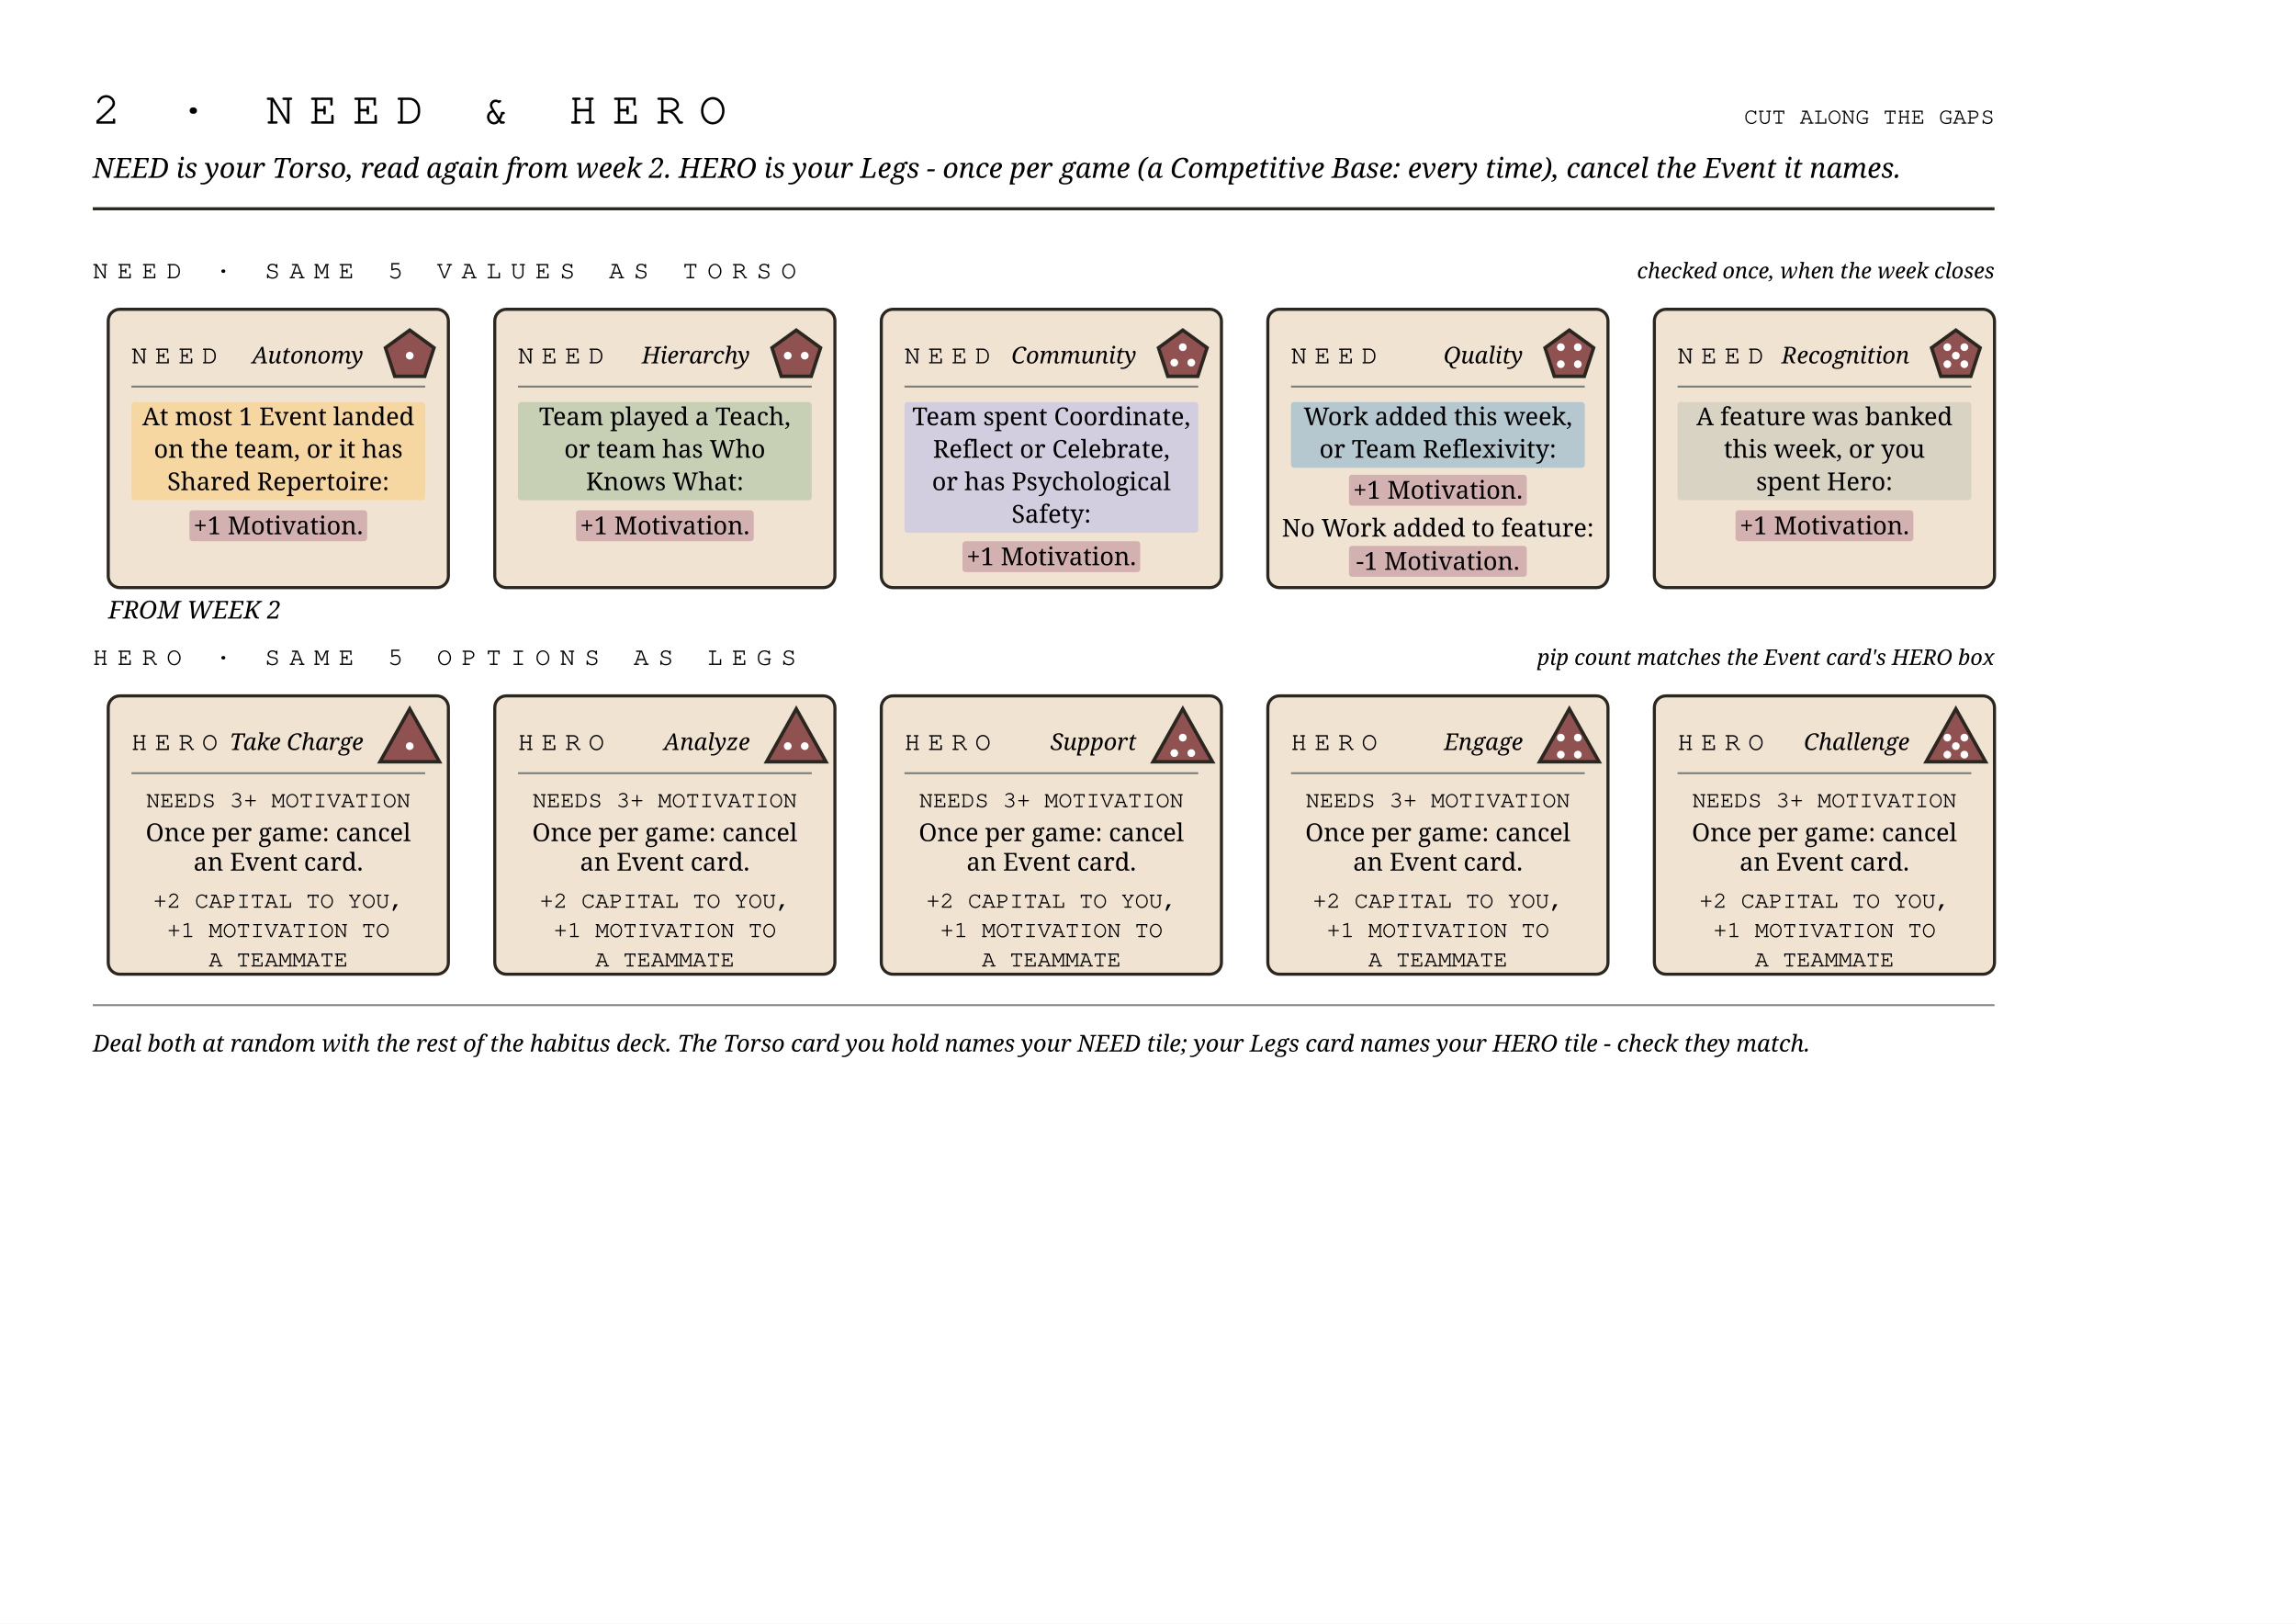
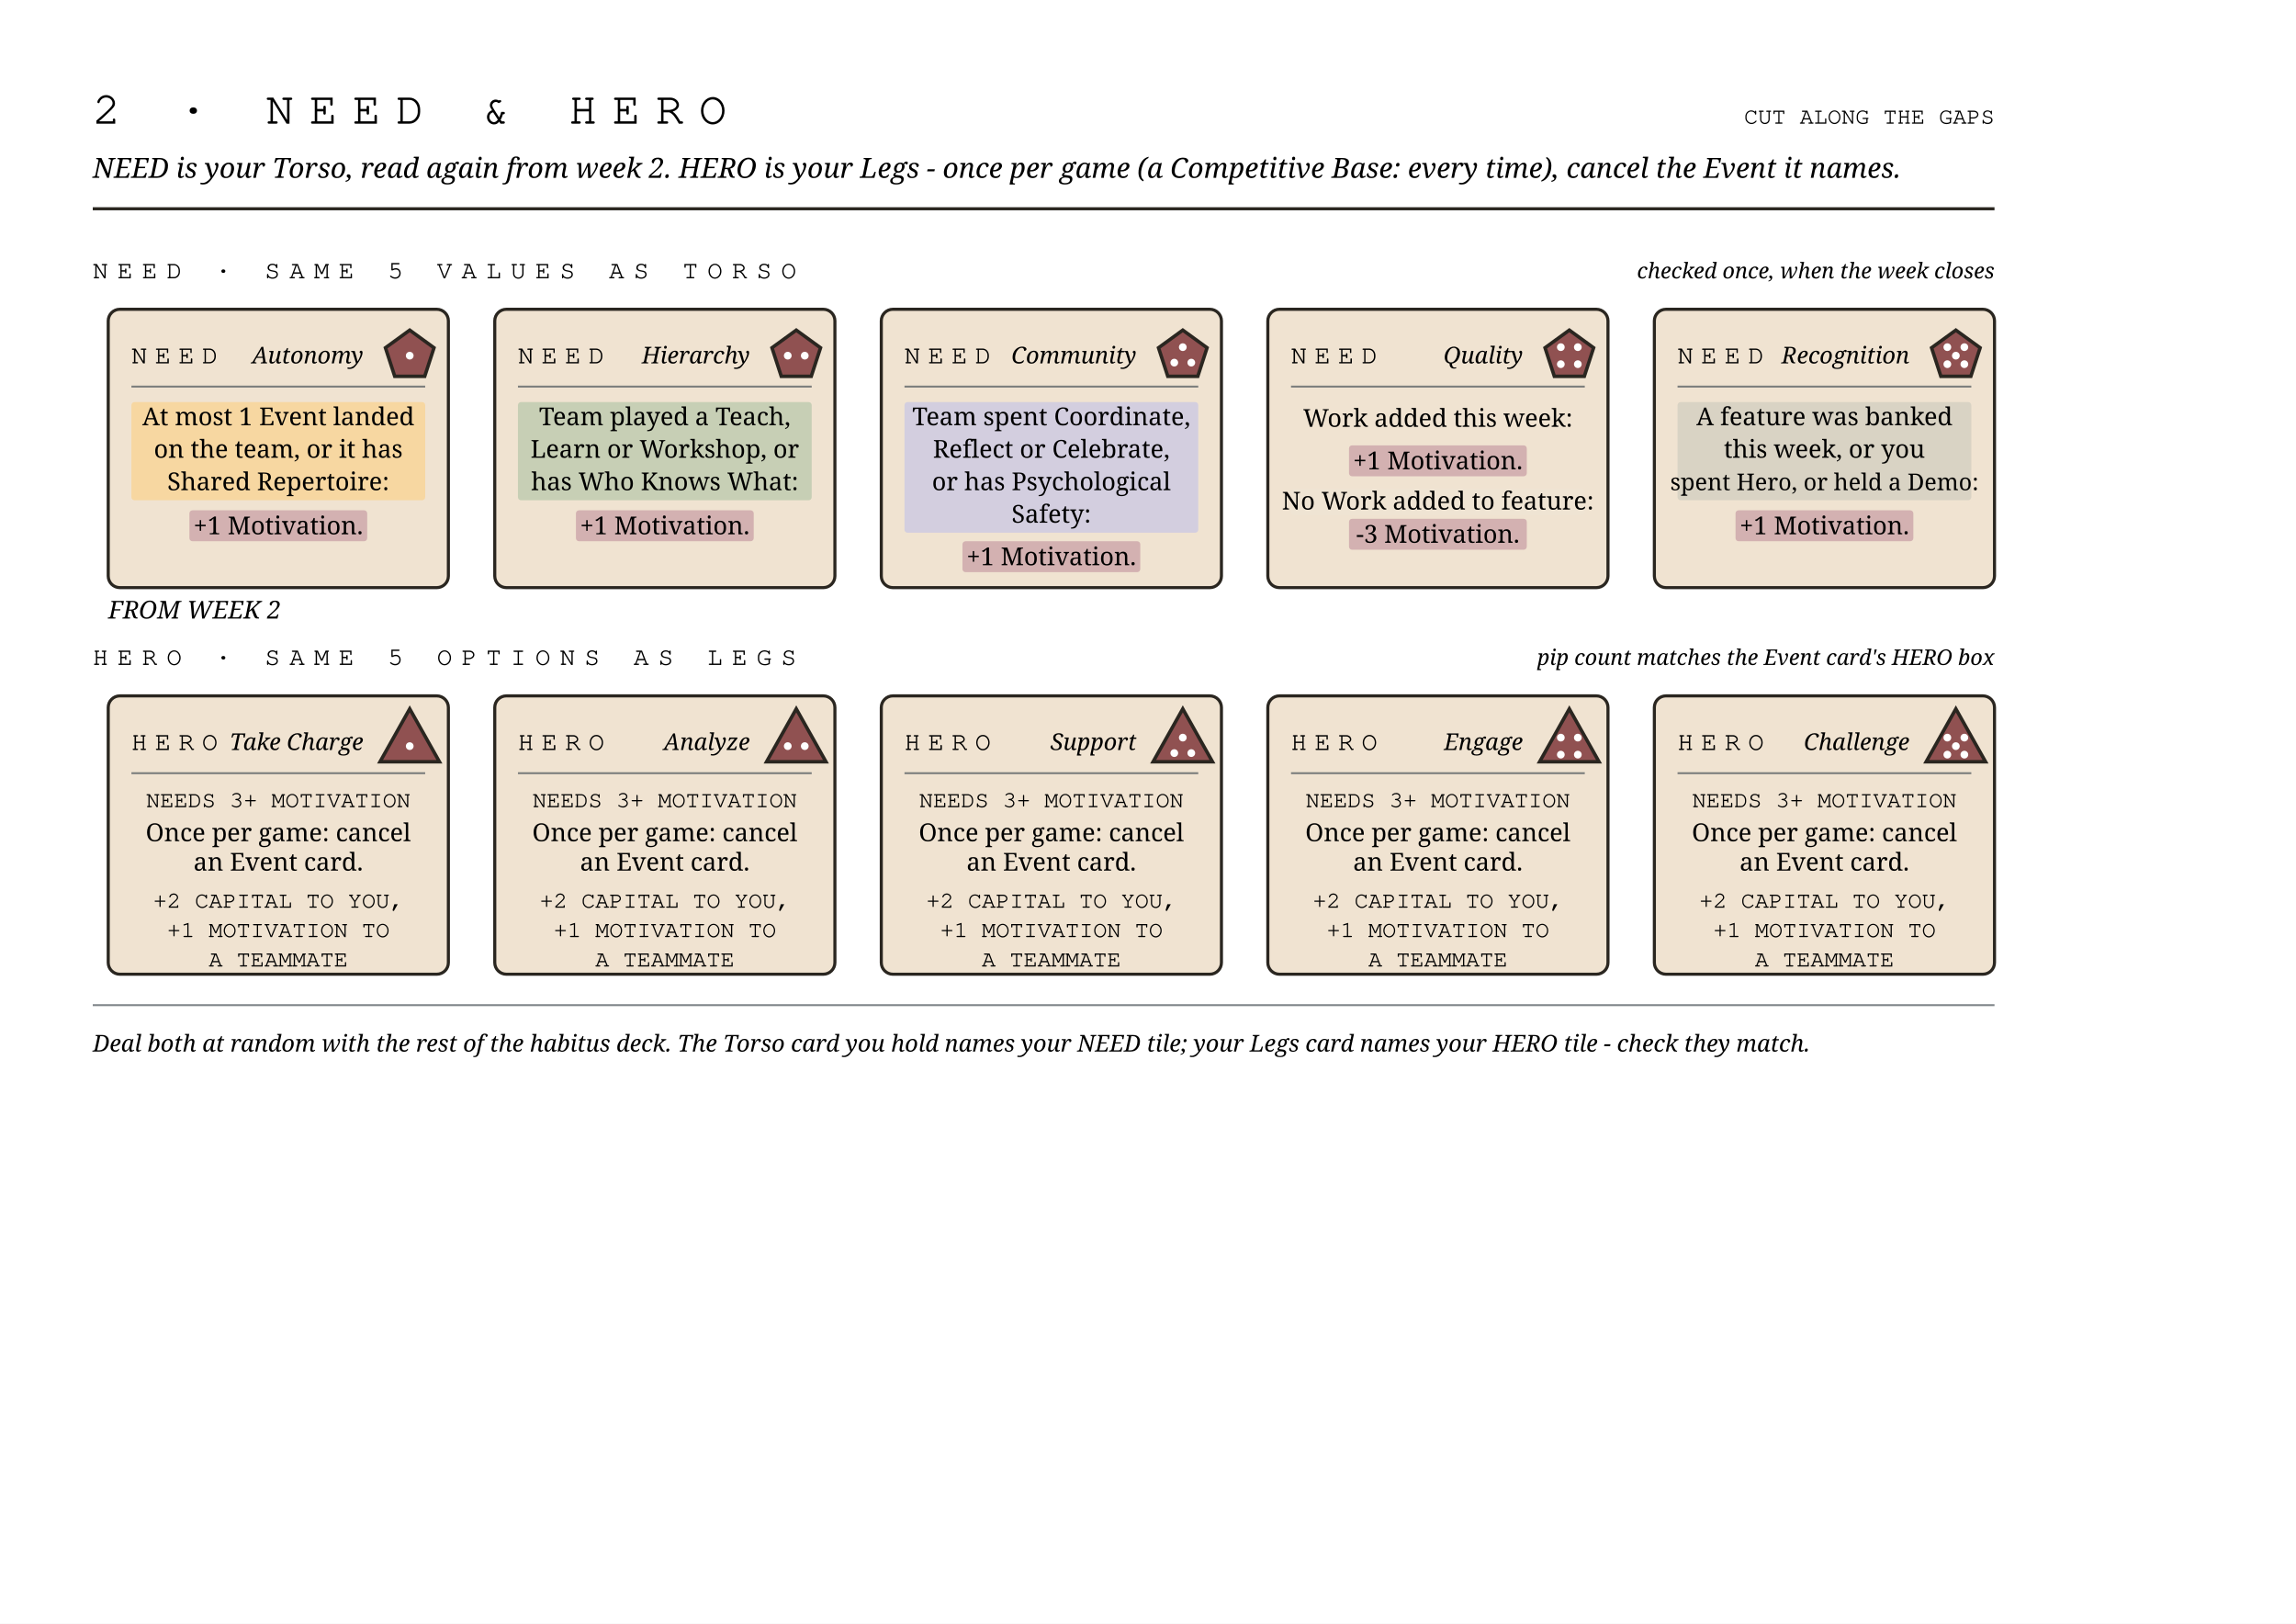
<svg xmlns="http://www.w3.org/2000/svg" width="297mm" height="210mm" viewBox="0 0 297 210">
  <style>
  .serif { font-family:"EB Garamond",Garamond,Georgia,serif; fill:#000000; }
  .mono  { font-family:"IBM Plex Mono","Courier Prime",Courier,monospace; fill:#000000; }
  .cut   { fill:#F0E3D1; stroke:#2A2620; stroke-width:.4; }
  .hair  { stroke:#4A5259; stroke-width:.25; fill:none; opacity:.7; }
  .rl    { font-size:3.3px; letter-spacing:1.2px; }
  .ic    { fill:#F2EDE0; stroke:#2A2620; stroke-width:.45; }
  .pip   { fill:#FFFFFF; stroke:none; }
</style>
  <defs>
    <g id="sh-torso">
      <polygon points="0,-3.3 3.14,-1.02 1.94,2.67 -1.94,2.67 -3.14,-1.02" class="ic" />
    </g>
    <g id="sh-torso-red">
      <polygon points="0,-3.3 3.14,-1.02 1.94,2.67 -1.94,2.67 -3.14,-1.02" fill="#905151" stroke="#2A2620" stroke-width=".45" />
    </g>
    <g id="sh-legs-red">
      <polygon points="0,-4.32 3.84,2.52 -3.84,2.52" fill="#905151" stroke="#2A2620" stroke-width=".45" />
    </g>
    <g id="p1">
      <circle cx="0" cy="0" r=".5" class="pip" />
    </g>
    <g id="p2">
      <circle cx="-1.1" cy="0" r=".5" class="pip" />
      <circle cx="1.1" cy="0" r=".5" class="pip" />
    </g>
    <g id="p3">
      <circle cx="0" cy="-1.1" r=".5" class="pip" />
      <circle cx="-1.1" cy="0.9" r=".5" class="pip" />
      <circle cx="1.1" cy="0.9" r=".5" class="pip" />
    </g>
    <g id="p4">
      <circle cx="-1.1" cy="-1.1" r=".5" class="pip" />
      <circle cx="1.1" cy="-1.1" r=".5" class="pip" />
      <circle cx="-1.1" cy="1.1" r=".5" class="pip" />
      <circle cx="1.1" cy="1.1" r=".5" class="pip" />
    </g>
    <g id="p5">
      <circle cx="-1.1" cy="-1.1" r=".5" class="pip" />
      <circle cx="1.1" cy="-1.1" r=".5" class="pip" />
      <circle cx="0" cy="0" r=".5" class="pip" />
      <circle cx="-1.1" cy="1.1" r=".5" class="pip" />
      <circle cx="1.1" cy="1.1" r=".5" class="pip" />
    </g>
  </defs>
  <rect width="297" height="210" fill="#FFFFFF" />
  <text x="12" y="16" class="mono" font-size="6" letter-spacing="2">2 · NEED &amp; HERO</text>
  <text x="12" y="23" class="serif" font-size="3.6" font-style="italic">NEED is your Torso, read again from week 2. HERO is your Legs - once per game (a Competitive Base: every time), cancel the Event it names.</text>
  <text x="258" y="16" class="mono" font-size="3" text-anchor="end">CUT ALONG THE GAPS</text>
  <line x1="12" y1="27" x2="258" y2="27" stroke="#2A2620" stroke-width=".4" />
  <text x="12" y="36" class="mono rl">NEED · SAME 5 VALUES AS TORSO</text>
  <text x="258" y="36" class="serif" font-size="2.8" text-anchor="end" font-style="italic">checked once, when the week closes</text>
  <g>
    <rect x="14" y="40" width="44" height="36" rx="1.5" class="cut" />
    <use href="#sh-torso-red" x="53" y="46" />
    <use href="#p1" x="53" y="46" />
    <text x="17" y="47" class="mono" font-size="3.4" letter-spacing="1">NEED</text>
    <text x="47" y="47" class="serif" font-size="3" font-style="italic" text-anchor="end">Autonomy</text>
    <line x1="17" y1="50" x2="55" y2="50" class="hair" />
    <rect x="17" y="52" width="38" height="12.7" rx=".4" fill="#F7D7A1" />
    <text x="36" y="55" class="serif" font-size="3.2" text-anchor="middle">At most 1 Event landed</text>
    <text x="36" y="59.2" class="serif" font-size="3.2" text-anchor="middle">on the team, or it has</text>
    <text x="36" y="63.4" class="serif" font-size="3.2" text-anchor="middle">Shared Repertoire:</text>
    <rect x="24.5" y="66" width="23" height="4" rx=".4" fill="#D3B1B1" />
    <text x="36" y="69.1" class="serif" font-size="3.2" text-anchor="middle">+1 Motivation.</text>
    <rect x="64" y="40" width="44" height="36" rx="1.5" class="cut" />
    <use href="#sh-torso-red" x="103" y="46" />
    <use href="#p2" x="103" y="46" />
    <text x="67" y="47" class="mono" font-size="3.4" letter-spacing="1">NEED</text>
    <text x="97" y="47" class="serif" font-size="3" font-style="italic" text-anchor="end">Hierarchy</text>
    <line x1="67" y1="50" x2="105" y2="50" class="hair" />
    <rect x="67" y="52" width="38" height="12.7" rx=".4" fill="#C7CFB5" />
    <text x="86" y="55" class="serif" font-size="3.2" text-anchor="middle">Team played a Teach,</text>
-     <text x="86" y="59.2" class="serif" font-size="3.2" text-anchor="middle">or team has Who</text>
-     <text x="86" y="63.4" class="serif" font-size="3.2" text-anchor="middle">Knows What:</text>
+     <text x="86" y="59.2" class="serif" font-size="3.2" text-anchor="middle">Learn or Workshop, or</text>
+     <text x="86" y="63.4" class="serif" font-size="3.2" text-anchor="middle">has Who Knows What:</text>
    <rect x="74.5" y="66" width="23" height="4" rx=".4" fill="#D3B1B1" />
    <text x="86" y="69.1" class="serif" font-size="3.2" text-anchor="middle">+1 Motivation.</text>
    <rect x="114" y="40" width="44" height="36" rx="1.5" class="cut" />
    <use href="#sh-torso-red" x="153" y="46" />
    <use href="#p3" x="153" y="46" />
    <text x="117" y="47" class="mono" font-size="3.4" letter-spacing="1">NEED</text>
    <text x="147" y="47" class="serif" font-size="3" font-style="italic" text-anchor="end">Community</text>
    <line x1="117" y1="50" x2="155" y2="50" class="hair" />
    <rect x="117" y="52" width="38" height="16.9" rx=".4" fill="#D3CEDF" />
    <text x="136" y="55" class="serif" font-size="3.2" text-anchor="middle">Team spent Coordinate,</text>
    <text x="136" y="59.2" class="serif" font-size="3.2" text-anchor="middle">Reflect or Celebrate,</text>
    <text x="136" y="63.4" class="serif" font-size="3.2" text-anchor="middle">or has Psychological</text>
    <text x="136" y="67.6" class="serif" font-size="3.2" text-anchor="middle">Safety:</text>
    <rect x="124.5" y="70" width="23" height="4" rx=".4" fill="#D3B1B1" />
    <text x="136" y="73.1" class="serif" font-size="3.2" text-anchor="middle">+1 Motivation.</text>
    <rect x="164" y="40" width="44" height="36" rx="1.5" class="cut" />
    <use href="#sh-torso-red" x="203" y="46" />
    <use href="#p4" x="203" y="46" />
    <text x="167" y="47" class="mono" font-size="3.4" letter-spacing="1">NEED</text>
    <text x="197" y="47" class="serif" font-size="3" font-style="italic" text-anchor="end">Quality</text>
    <line x1="167" y1="50" x2="205" y2="50" class="hair" />
-     <rect x="167" y="52" width="38" height="8.5" rx=".4" fill="#B5C7CF" />
-     <text x="186" y="55" class="serif" font-size="3.2" text-anchor="middle">Work added this week,</text>
-     <text x="186" y="59.2" class="serif" font-size="3.2" text-anchor="middle">or Team Reflexivity:</text>
-     <rect x="174.5" y="61.4" width="23" height="4" rx=".4" fill="#D3B1B1" />
-     <text x="186" y="64.5" class="serif" font-size="3.2" text-anchor="middle">+1 Motivation.</text>
-     <rect x="167" y="66.7" width="38" height="3.4" rx=".4" fill="#EFE4D3" />
-     <text x="186" y="69.4" class="serif" font-size="3.2" text-anchor="middle">No Work added to feature:</text>
-     <rect x="174.5" y="70.6" width="23" height="4" rx=".4" fill="#D3B1B1" />
-     <text x="186" y="73.7" class="serif" font-size="3.2" text-anchor="middle">-1 Motivation.</text>
+     <text x="186" y="55.2" class="serif" font-size="3.2" text-anchor="middle">Work added this week:</text>
+     <rect x="174.5" y="57.6" width="23" height="4" rx=".4" fill="#D3B1B1" />
+     <text x="186" y="60.7" class="serif" font-size="3.2" text-anchor="middle">+1 Motivation.</text>
+     <rect x="167" y="63.2" width="38" height="3.4" rx=".4" fill="#EFE4D3" />
+     <text x="186" y="65.9" class="serif" font-size="3.2" text-anchor="middle">No Work added to feature:</text>
+     <rect x="174.5" y="67.1" width="23" height="4" rx=".4" fill="#D3B1B1" />
+     <text x="186" y="70.2" class="serif" font-size="3.2" text-anchor="middle">-3 Motivation.</text>
    <rect x="214" y="40" width="44" height="36" rx="1.5" class="cut" />
    <use href="#sh-torso-red" x="253" y="46" />
    <use href="#p5" x="253" y="46" />
    <text x="217" y="47" class="mono" font-size="3.4" letter-spacing="1">NEED</text>
    <text x="247" y="47" class="serif" font-size="3" font-style="italic" text-anchor="end">Recognition</text>
    <line x1="217" y1="50" x2="255" y2="50" class="hair" />
    <rect x="217" y="52" width="38" height="12.7" rx=".4" fill="#D9D3C4" />
    <text x="236" y="55" class="serif" font-size="3.2" text-anchor="middle">A feature was banked</text>
    <text x="236" y="59.2" class="serif" font-size="3.2" text-anchor="middle">this week, or you</text>
-     <text x="236" y="63.4" class="serif" font-size="3.2" text-anchor="middle">spent Hero:</text>
+     <text x="236" y="63.4" class="serif" font-size="3" text-anchor="middle">spent Hero, or held a Demo:</text>
    <rect x="224.5" y="66" width="23" height="4" rx=".4" fill="#D3B1B1" />
    <text x="236" y="69.1" class="serif" font-size="3.2" text-anchor="middle">+1 Motivation.</text>
  </g>
  <text x="14" y="80" class="serif" font-size="3.2" font-style="italic">FROM WEEK 2</text>
  <text x="12" y="86" class="mono rl">HERO · SAME 5 OPTIONS AS LEGS</text>
  <text x="258" y="86" class="serif" font-size="2.8" text-anchor="end" font-style="italic">pip count matches the Event card's HERO box</text>
  <g>
    <rect x="14" y="90" width="44" height="36" rx="1.5" class="cut" />
    <use href="#sh-legs-red" x="53" y="96" />
    <use href="#p1" x="53" y="96.5" />
    <text x="17" y="97" class="mono" font-size="3.4" letter-spacing="1">HERO</text>
    <text x="47" y="97" class="serif" font-size="3" font-style="italic" text-anchor="end">Take Charge</text>
    <line x1="17" y1="100" x2="55" y2="100" class="hair" />
    <text x="36" y="104.4" class="mono" font-size="3" text-anchor="middle">NEEDS 3+ MOTIVATION</text>
    <text x="36" y="108.8" class="serif" font-size="3.2" text-anchor="middle">Once per game: cancel</text>
    <text x="36" y="112.6" class="serif" font-size="3.2" text-anchor="middle">an Event card.</text>
    <text x="36" y="117.4" class="mono" font-size="3" text-anchor="middle">+2 CAPITAL TO YOU,</text>
    <text x="36" y="121.2" class="mono" font-size="3" text-anchor="middle">+1 MOTIVATION TO</text>
    <text x="36" y="125" class="mono" font-size="3" text-anchor="middle">A TEAMMATE</text>
    <rect x="64" y="90" width="44" height="36" rx="1.5" class="cut" />
    <use href="#sh-legs-red" x="103" y="96" />
    <use href="#p2" x="103" y="96.5" />
    <text x="67" y="97" class="mono" font-size="3.4" letter-spacing="1">HERO</text>
    <text x="97" y="97" class="serif" font-size="3" font-style="italic" text-anchor="end">Analyze</text>
    <line x1="67" y1="100" x2="105" y2="100" class="hair" />
    <text x="86" y="104.4" class="mono" font-size="3" text-anchor="middle">NEEDS 3+ MOTIVATION</text>
    <text x="86" y="108.8" class="serif" font-size="3.2" text-anchor="middle">Once per game: cancel</text>
    <text x="86" y="112.6" class="serif" font-size="3.2" text-anchor="middle">an Event card.</text>
    <text x="86" y="117.4" class="mono" font-size="3" text-anchor="middle">+2 CAPITAL TO YOU,</text>
    <text x="86" y="121.2" class="mono" font-size="3" text-anchor="middle">+1 MOTIVATION TO</text>
    <text x="86" y="125" class="mono" font-size="3" text-anchor="middle">A TEAMMATE</text>
    <rect x="114" y="90" width="44" height="36" rx="1.5" class="cut" />
    <use href="#sh-legs-red" x="153" y="96" />
    <use href="#p3" x="153" y="96.5" />
    <text x="117" y="97" class="mono" font-size="3.4" letter-spacing="1">HERO</text>
    <text x="147" y="97" class="serif" font-size="3" font-style="italic" text-anchor="end">Support</text>
    <line x1="117" y1="100" x2="155" y2="100" class="hair" />
    <text x="136" y="104.4" class="mono" font-size="3" text-anchor="middle">NEEDS 3+ MOTIVATION</text>
    <text x="136" y="108.8" class="serif" font-size="3.2" text-anchor="middle">Once per game: cancel</text>
    <text x="136" y="112.6" class="serif" font-size="3.2" text-anchor="middle">an Event card.</text>
    <text x="136" y="117.4" class="mono" font-size="3" text-anchor="middle">+2 CAPITAL TO YOU,</text>
    <text x="136" y="121.2" class="mono" font-size="3" text-anchor="middle">+1 MOTIVATION TO</text>
    <text x="136" y="125" class="mono" font-size="3" text-anchor="middle">A TEAMMATE</text>
    <rect x="164" y="90" width="44" height="36" rx="1.5" class="cut" />
    <use href="#sh-legs-red" x="203" y="96" />
    <use href="#p4" x="203" y="96.5" />
    <text x="167" y="97" class="mono" font-size="3.4" letter-spacing="1">HERO</text>
    <text x="197" y="97" class="serif" font-size="3" font-style="italic" text-anchor="end">Engage</text>
    <line x1="167" y1="100" x2="205" y2="100" class="hair" />
    <text x="186" y="104.4" class="mono" font-size="3" text-anchor="middle">NEEDS 3+ MOTIVATION</text>
    <text x="186" y="108.8" class="serif" font-size="3.2" text-anchor="middle">Once per game: cancel</text>
    <text x="186" y="112.6" class="serif" font-size="3.2" text-anchor="middle">an Event card.</text>
    <text x="186" y="117.4" class="mono" font-size="3" text-anchor="middle">+2 CAPITAL TO YOU,</text>
    <text x="186" y="121.2" class="mono" font-size="3" text-anchor="middle">+1 MOTIVATION TO</text>
    <text x="186" y="125" class="mono" font-size="3" text-anchor="middle">A TEAMMATE</text>
    <rect x="214" y="90" width="44" height="36" rx="1.5" class="cut" />
    <use href="#sh-legs-red" x="253" y="96" />
    <use href="#p5" x="253" y="96.5" />
    <text x="217" y="97" class="mono" font-size="3.4" letter-spacing="1">HERO</text>
    <text x="247" y="97" class="serif" font-size="3" font-style="italic" text-anchor="end">Challenge</text>
    <line x1="217" y1="100" x2="255" y2="100" class="hair" />
    <text x="236" y="104.4" class="mono" font-size="3" text-anchor="middle">NEEDS 3+ MOTIVATION</text>
    <text x="236" y="108.8" class="serif" font-size="3.2" text-anchor="middle">Once per game: cancel</text>
    <text x="236" y="112.6" class="serif" font-size="3.2" text-anchor="middle">an Event card.</text>
    <text x="236" y="117.4" class="mono" font-size="3" text-anchor="middle">+2 CAPITAL TO YOU,</text>
    <text x="236" y="121.2" class="mono" font-size="3" text-anchor="middle">+1 MOTIVATION TO</text>
    <text x="236" y="125" class="mono" font-size="3" text-anchor="middle">A TEAMMATE</text>
  </g>
  <line x1="12" y1="130" x2="258" y2="130" class="hair" />
  <text x="12" y="136" class="serif" font-size="3" font-style="italic">Deal both at random with the rest of the habitus deck. The Torso card you hold names your NEED tile; your Legs card names your HERO tile - check they match.</text>
</svg>
